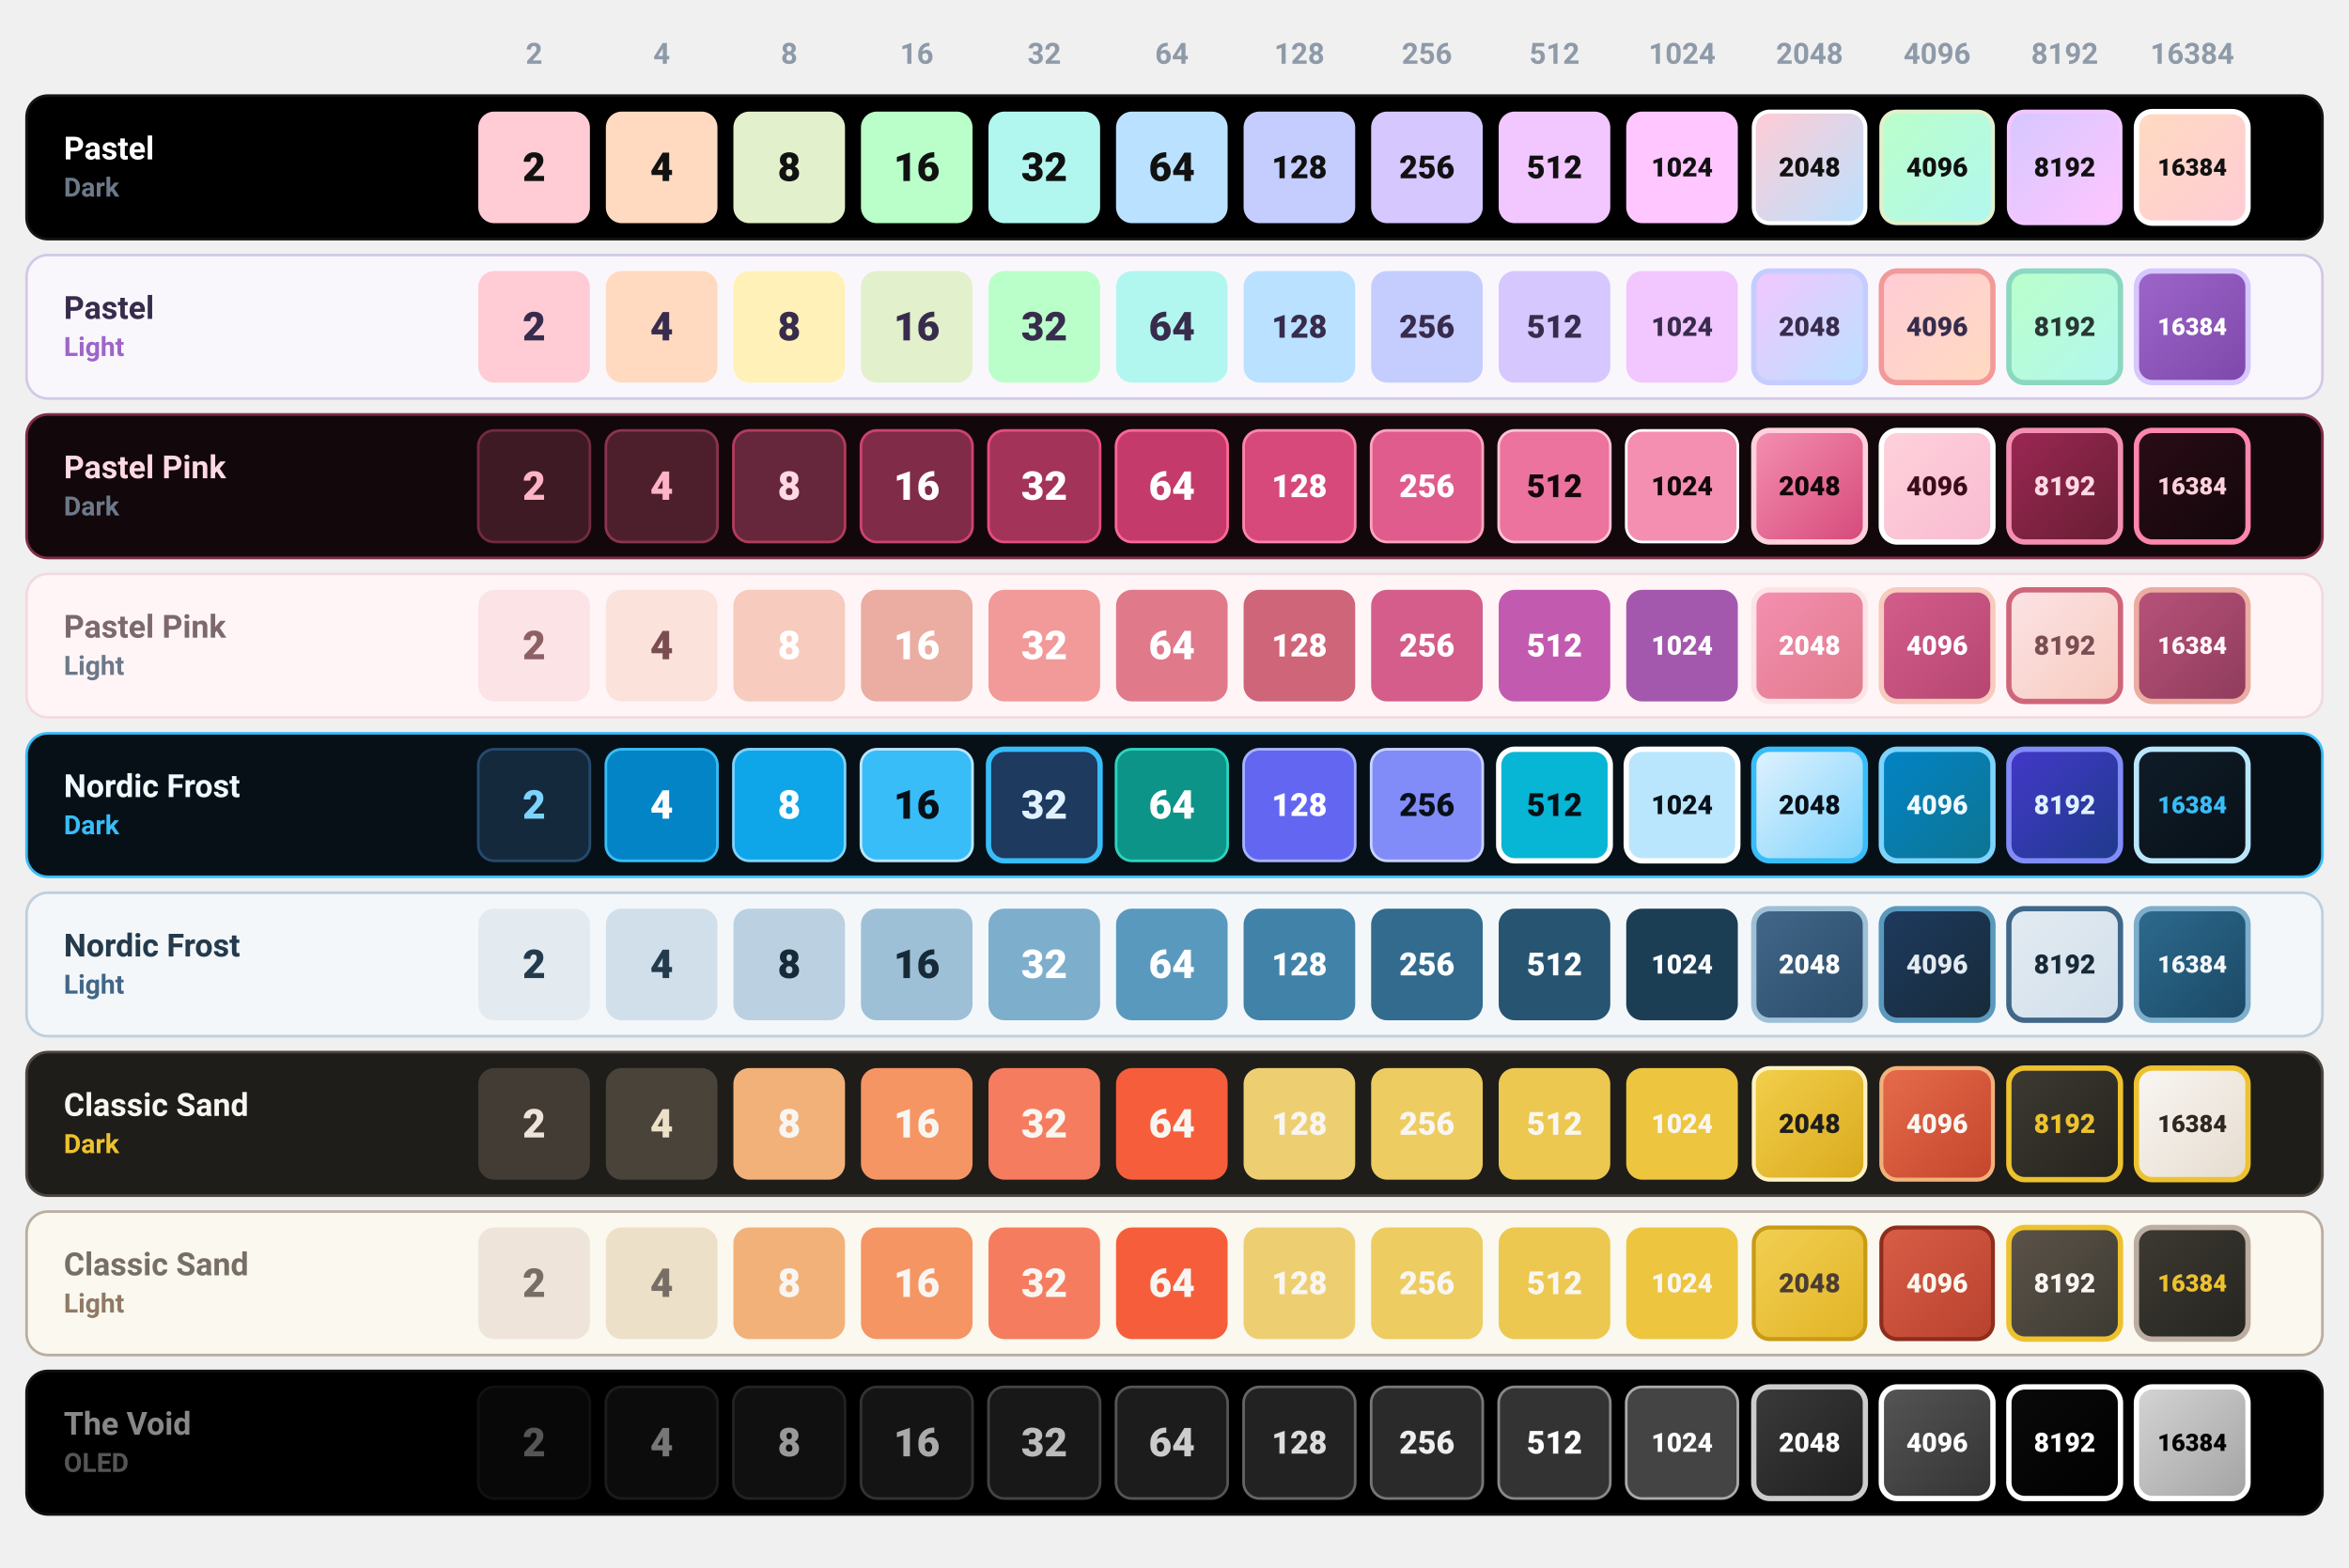
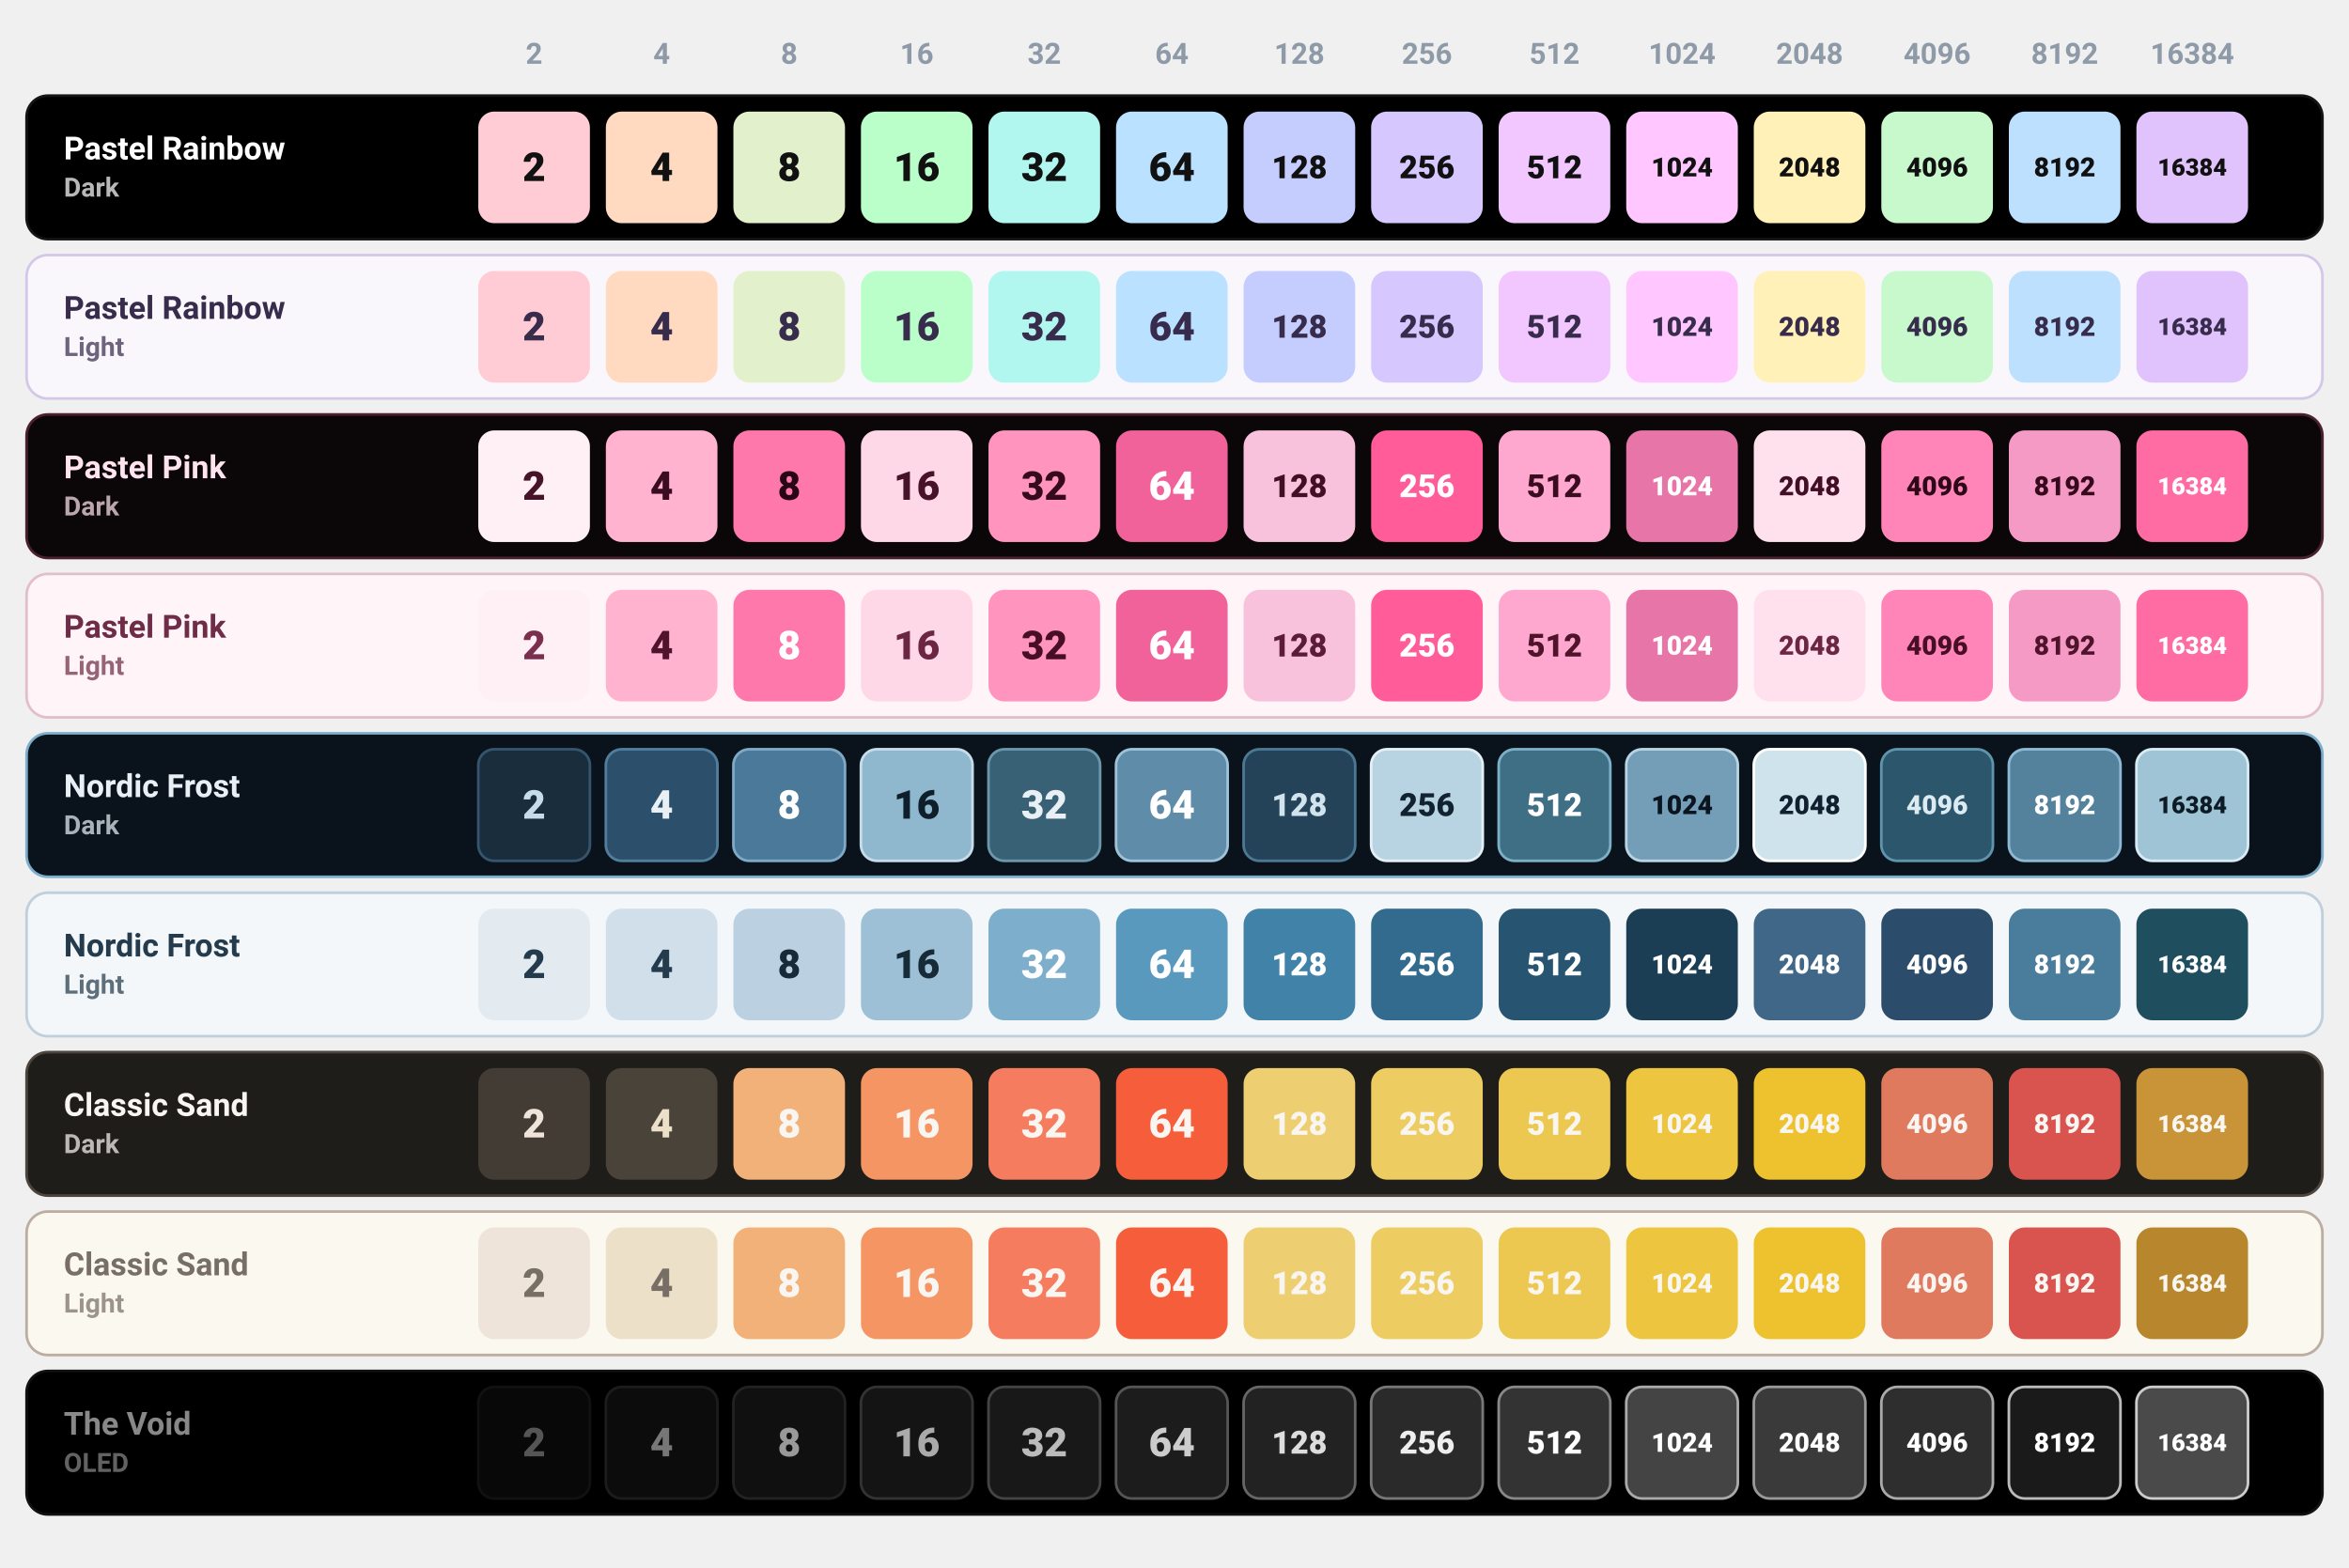
<svg xmlns="http://www.w3.org/2000/svg" viewBox="0 0 884 590" width="100%" height="100%" style="background:#0a0c0e; font-family:-apple-system, BlinkMacSystemFont, 'Segoe UI', Roboto, sans-serif;">
  <style>
    .hdr { fill:#8e9aa8; font-size:11px; font-weight:700; text-anchor:middle; }
    .lbl { font-size:12px; font-weight:700; }
    .sub { font-size:10px; font-weight:600; fill:#6c7989; }
    .val { font-weight:800; text-anchor:middle; dominant-baseline:central; }
    .v2 { font-size:15px; } .v3 { font-size:12px; } .v4 { font-size:10px; } .v5 { font-size:9px; }
  </style>
-   <defs>
-     <linearGradient id="pd-2048" x1="0%" y1="0%" x2="100%" y2="100%">
-       <stop offset="0%" stop-color="#ffccd5" />
-       <stop offset="100%" stop-color="#bae1ff" />
-     </linearGradient>
-     <linearGradient id="pd-4096" x1="0%" y1="0%" x2="100%" y2="100%">
-       <stop offset="0%" stop-color="#baffc9" />
-       <stop offset="100%" stop-color="#b2f7ef" />
-     </linearGradient>
-     <linearGradient id="pd-8192" x1="0%" y1="0%" x2="100%" y2="100%">
-       <stop offset="0%" stop-color="#d6c7ff" />
-       <stop offset="100%" stop-color="#ffc6ff" />
-     </linearGradient>
-     <linearGradient id="pd-16384" x1="0%" y1="0%" x2="100%" y2="100%">
-       <stop offset="0%" stop-color="#ffdac1" />
-       <stop offset="100%" stop-color="#ffccd5" />
-     </linearGradient>
-     <linearGradient id="pl-2048" x1="0%" y1="0%" x2="100%" y2="100%">
-       <stop offset="0%" stop-color="#f2c6ff" />
-       <stop offset="100%" stop-color="#bae1ff" />
-     </linearGradient>
-     <linearGradient id="pl-4096" x1="0%" y1="0%" x2="100%" y2="100%">
-       <stop offset="0%" stop-color="#ffccd5" />
-       <stop offset="100%" stop-color="#ffdac1" />
-     </linearGradient>
-     <linearGradient id="pl-8192" x1="0%" y1="0%" x2="100%" y2="100%">
-       <stop offset="0%" stop-color="#baffc9" />
-       <stop offset="100%" stop-color="#b2f7ef" />
-     </linearGradient>
-     <linearGradient id="pl-16384" x1="0%" y1="0%" x2="100%" y2="100%">
-       <stop offset="0%" stop-color="#9d65c9" />
-       <stop offset="100%" stop-color="#7e48ab" />
-     </linearGradient>
-     <linearGradient id="ppd-2048" x1="0%" y1="0%" x2="100%" y2="100%">
-       <stop offset="0%" stop-color="#f48fb1" />
-       <stop offset="100%" stop-color="#d6497a" />
-     </linearGradient>
-     <linearGradient id="ppd-4096" x1="0%" y1="0%" x2="100%" y2="100%">
-       <stop offset="0%" stop-color="#ffd1dc" />
-       <stop offset="100%" stop-color="#f8bbd0" />
-     </linearGradient>
-     <linearGradient id="ppd-8192" x1="0%" y1="0%" x2="100%" y2="100%">
-       <stop offset="0%" stop-color="#9c2754" />
-       <stop offset="100%" stop-color="#661e32" />
-     </linearGradient>
-     <linearGradient id="ppd-16384" x1="0%" y1="0%" x2="100%" y2="100%">
-       <stop offset="0%" stop-color="#2b0c16" />
-       <stop offset="100%" stop-color="#12070a" />
-     </linearGradient>
-     <linearGradient id="ppl-2048" x1="0%" y1="0%" x2="100%" y2="100%">
-       <stop offset="0%" stop-color="#f48fb1" />
-       <stop offset="100%" stop-color="#e07a8b" />
-     </linearGradient>
-     <linearGradient id="ppl-4096" x1="0%" y1="0%" x2="100%" y2="100%">
-       <stop offset="0%" stop-color="#d45d8b" />
-       <stop offset="100%" stop-color="#b54572" />
-     </linearGradient>
-     <linearGradient id="ppl-8192" x1="0%" y1="0%" x2="100%" y2="100%">
-       <stop offset="0%" stop-color="#fce3e6" />
-       <stop offset="100%" stop-color="#f7cbbe" />
-     </linearGradient>
-     <linearGradient id="ppl-16384" x1="0%" y1="0%" x2="100%" y2="100%">
-       <stop offset="0%" stop-color="#b8527a" />
-       <stop offset="100%" stop-color="#8f3c5c" />
-     </linearGradient>
-     <linearGradient id="nfd-2048" x1="0%" y1="0%" x2="100%" y2="100%">
-       <stop offset="0%" stop-color="#e0f2fe" />
-       <stop offset="100%" stop-color="#7dd3fc" />
-     </linearGradient>
-     <linearGradient id="nfd-4096" x1="0%" y1="0%" x2="100%" y2="100%">
-       <stop offset="0%" stop-color="#0284c7" />
-       <stop offset="100%" stop-color="#0e7490" />
-     </linearGradient>
-     <linearGradient id="nfd-8192" x1="0%" y1="0%" x2="100%" y2="100%">
-       <stop offset="0%" stop-color="#4338ca" />
-       <stop offset="100%" stop-color="#1e3a8a" />
-     </linearGradient>
-     <linearGradient id="nfd-16384" x1="0%" y1="0%" x2="100%" y2="100%">
-       <stop offset="0%" stop-color="#0f1d29" />
-       <stop offset="100%" stop-color="#081017" />
-     </linearGradient>
-     <linearGradient id="nfl-2048" x1="0%" y1="0%" x2="100%" y2="100%">
-       <stop offset="0%" stop-color="#416788" />
-       <stop offset="100%" stop-color="#2b4c6b" />
-     </linearGradient>
-     <linearGradient id="nfl-4096" x1="0%" y1="0%" x2="100%" y2="100%">
-       <stop offset="0%" stop-color="#1e3a5f" />
-       <stop offset="100%" stop-color="#172a38" />
-     </linearGradient>
-     <linearGradient id="nfl-8192" x1="0%" y1="0%" x2="100%" y2="100%">
-       <stop offset="0%" stop-color="#e3ebf1" />
-       <stop offset="100%" stop-color="#d1dfeb" />
-     </linearGradient>
-     <linearGradient id="nfl-16384" x1="0%" y1="0%" x2="100%" y2="100%">
-       <stop offset="0%" stop-color="#2d6a8e" />
-       <stop offset="100%" stop-color="#1b4965" />
-     </linearGradient>
-     <linearGradient id="csd-2048" x1="0%" y1="0%" x2="100%" y2="100%">
-       <stop offset="0%" stop-color="#f3cf4a" />
-       <stop offset="100%" stop-color="#d9a91e" />
-     </linearGradient>
-     <linearGradient id="csd-4096" x1="0%" y1="0%" x2="100%" y2="100%">
-       <stop offset="0%" stop-color="#e66b4c" />
-       <stop offset="100%" stop-color="#c4452b" />
-     </linearGradient>
-     <linearGradient id="csd-8192" x1="0%" y1="0%" x2="100%" y2="100%">
-       <stop offset="0%" stop-color="#3c3a32" />
-       <stop offset="100%" stop-color="#26231e" />
-     </linearGradient>
-     <linearGradient id="csd-16384" x1="0%" y1="0%" x2="100%" y2="100%">
-       <stop offset="0%" stop-color="#f9f6f2" />
-       <stop offset="100%" stop-color="#e6dccf" />
-     </linearGradient>
-     <linearGradient id="csl-2048" x1="0%" y1="0%" x2="100%" y2="100%">
-       <stop offset="0%" stop-color="#f2cf52" />
-       <stop offset="100%" stop-color="#e2b426" />
-     </linearGradient>
-     <linearGradient id="csl-4096" x1="0%" y1="0%" x2="100%" y2="100%">
-       <stop offset="0%" stop-color="#d95d47" />
-       <stop offset="100%" stop-color="#b8422e" />
-     </linearGradient>
-     <linearGradient id="csl-8192" x1="0%" y1="0%" x2="100%" y2="100%">
-       <stop offset="0%" stop-color="#5c5349" />
-       <stop offset="100%" stop-color="#3c3a32" />
-     </linearGradient>
-     <linearGradient id="csl-16384" x1="0%" y1="0%" x2="100%" y2="100%">
-       <stop offset="0%" stop-color="#3c3a32" />
-       <stop offset="100%" stop-color="#26241f" />
-     </linearGradient>
-     <linearGradient id="void-2048" x1="0%" y1="0%" x2="100%" y2="100%">
-       <stop offset="0%" stop-color="#3a3a3a" />
-       <stop offset="100%" stop-color="#1f1f1f" />
-     </linearGradient>
-     <linearGradient id="void-4096" x1="0%" y1="0%" x2="100%" y2="100%">
-       <stop offset="0%" stop-color="#555555" />
-       <stop offset="100%" stop-color="#333333" />
-     </linearGradient>
-     <linearGradient id="void-8192" x1="0%" y1="0%" x2="100%" y2="100%">
-       <stop offset="0%" stop-color="#0a0a0a" />
-       <stop offset="100%" stop-color="#000000" />
-     </linearGradient>
-     <linearGradient id="void-16384" x1="0%" y1="0%" x2="100%" y2="100%">
-       <stop offset="0%" stop-color="#d4d4d4" />
-       <stop offset="100%" stop-color="#a3a3a3" />
-     </linearGradient>
-   </defs>
  <g transform="translate(180, 24)">
    <text x="21" class="hdr">2</text>
    <text x="69" class="hdr">4</text>
    <text x="117" class="hdr">8</text>
    <text x="165" class="hdr">16</text>
    <text x="213" class="hdr">32</text>
    <text x="261" class="hdr">64</text>
    <text x="309" class="hdr">128</text>
    <text x="357" class="hdr">256</text>
    <text x="405" class="hdr">512</text>
    <text x="453" class="hdr">1024</text>
    <text x="501" class="hdr">2048</text>
    <text x="549" class="hdr">4096</text>
    <text x="597" class="hdr">8192</text>
    <text x="645" class="hdr">16384</text>
  </g>
  <g transform="translate(10, 36)">
    <rect width="864" height="54" rx="8" fill="#000000" stroke="#141414" stroke-width="1" />
-     <text x="14" y="24" fill="#ffffff" class="lbl">Pastel</text>
-     <text x="14" y="38" class="sub">Dark</text>
+     <text x="14" y="24" fill="#ffffff" class="lbl">Pastel Rainbow</text>
+     <text x="14" y="38" class="sub" style="fill:#ffffff;" fill-opacity="0.72">Dark</text>
    <g transform="translate(170, 6)">
      <rect x="0" width="42" height="42" rx="6" fill="#ffccd5" />
      <text x="21" y="21" fill="#111111" class="val v2">2</text>
      <rect x="48" width="42" height="42" rx="6" fill="#ffdac1" />
      <text x="69" y="21" fill="#111111" class="val v2">4</text>
      <rect x="96" width="42" height="42" rx="6" fill="#e2f0cb" />
      <text x="117" y="21" fill="#111111" class="val v2">8</text>
      <rect x="144" width="42" height="42" rx="6" fill="#baffc9" />
      <text x="165" y="21" fill="#111111" class="val v2">16</text>
      <rect x="192" width="42" height="42" rx="6" fill="#b2f7ef" />
      <text x="213" y="21" fill="#111111" class="val v2">32</text>
      <rect x="240" width="42" height="42" rx="6" fill="#bae1ff" />
      <text x="261" y="21" fill="#111111" class="val v2">64</text>
      <rect x="288" width="42" height="42" rx="6" fill="#c5cdff" />
      <text x="309" y="21" fill="#111111" class="val v3">128</text>
      <rect x="336" width="42" height="42" rx="6" fill="#d6c7ff" />
      <text x="357" y="21" fill="#111111" class="val v3">256</text>
      <rect x="384" width="42" height="42" rx="6" fill="#f2c6ff" />
      <text x="405" y="21" fill="#111111" class="val v3">512</text>
      <rect x="432" width="42" height="42" rx="6" fill="#ffc6ff" />
      <text x="453" y="21" fill="#111111" class="val v4">1024</text>
-       <rect x="480" width="42" height="42" rx="6" fill="url(#pd-2048)" stroke="#ffffff" stroke-width="1.5" />
+       <rect x="480" width="42" height="42" rx="6" fill="#fff1b8" />
      <text x="501" y="21" fill="#111111" class="val v4">2048</text>
-       <rect x="528" width="42" height="42" rx="6" fill="url(#pd-4096)" stroke="#e2f0cb" stroke-width="1.5" />
+       <rect x="528" width="42" height="42" rx="6" fill="#c7f9cc" />
      <text x="549" y="21" fill="#111111" class="val v4">4096</text>
-       <rect x="576" width="42" height="42" rx="6" fill="url(#pd-8192)" stroke="#f2c6ff" stroke-width="1.5" />
+       <rect x="576" width="42" height="42" rx="6" fill="#bde0fe" />
      <text x="597" y="21" fill="#111111" class="val v4">8192</text>
-       <rect x="624" width="42" height="42" rx="6" fill="url(#pd-16384)" stroke="#ffffff" stroke-width="2" />
+       <rect x="624" width="42" height="42" rx="6" fill="#e0c3fc" />
      <text x="645" y="21" fill="#111111" class="val v5">16384</text>
    </g>
  </g>
  <g transform="translate(10, 96)">
    <rect width="864" height="54" rx="8" fill="#faf7fc" stroke="#d4c8e8" stroke-width="1" />
-     <text x="14" y="24" fill="#382c4d" class="lbl">Pastel</text>
-     <text x="14" y="38" class="sub" style="fill:#9d65c9;">Light</text>
+     <text x="14" y="24" fill="#382c4d" class="lbl">Pastel Rainbow</text>
+     <text x="14" y="38" class="sub" style="fill:#382c4d;" fill-opacity="0.72">Light</text>
    <g transform="translate(170, 6)">
      <rect x="0" width="42" height="42" rx="6" fill="#ffccd5" />
      <text x="21" y="21" fill="#382c4d" class="val v2">2</text>
      <rect x="48" width="42" height="42" rx="6" fill="#ffdac1" />
      <text x="69" y="21" fill="#382c4d" class="val v2">4</text>
-       <rect x="96" width="42" height="42" rx="6" fill="#fff1b8" />
+       <rect x="96" width="42" height="42" rx="6" fill="#e2f0cb" />
      <text x="117" y="21" fill="#382c4d" class="val v2">8</text>
-       <rect x="144" width="42" height="42" rx="6" fill="#e2f0cb" />
+       <rect x="144" width="42" height="42" rx="6" fill="#baffc9" />
      <text x="165" y="21" fill="#382c4d" class="val v2">16</text>
-       <rect x="192" width="42" height="42" rx="6" fill="#baffc9" />
+       <rect x="192" width="42" height="42" rx="6" fill="#b2f7ef" />
      <text x="213" y="21" fill="#382c4d" class="val v2">32</text>
-       <rect x="240" width="42" height="42" rx="6" fill="#b2f7ef" />
+       <rect x="240" width="42" height="42" rx="6" fill="#bae1ff" />
      <text x="261" y="21" fill="#382c4d" class="val v2">64</text>
-       <rect x="288" width="42" height="42" rx="6" fill="#bae1ff" />
+       <rect x="288" width="42" height="42" rx="6" fill="#c5cdff" />
      <text x="309" y="21" fill="#382c4d" class="val v3">128</text>
-       <rect x="336" width="42" height="42" rx="6" fill="#c5cdff" />
+       <rect x="336" width="42" height="42" rx="6" fill="#d6c7ff" />
      <text x="357" y="21" fill="#382c4d" class="val v3">256</text>
-       <rect x="384" width="42" height="42" rx="6" fill="#d6c7ff" />
+       <rect x="384" width="42" height="42" rx="6" fill="#f2c6ff" />
      <text x="405" y="21" fill="#382c4d" class="val v3">512</text>
-       <rect x="432" width="42" height="42" rx="6" fill="#f2c6ff" />
+       <rect x="432" width="42" height="42" rx="6" fill="#ffc6ff" />
      <text x="453" y="21" fill="#382c4d" class="val v4">1024</text>
-       <rect x="480" width="42" height="42" rx="6" fill="url(#pl-2048)" stroke="#c5cdff" stroke-width="2" />
+       <rect x="480" width="42" height="42" rx="6" fill="#fff1b8" />
      <text x="501" y="21" fill="#382c4d" class="val v4">2048</text>
-       <rect x="528" width="42" height="42" rx="6" fill="url(#pl-4096)" stroke="#f29999" stroke-width="2" />
+       <rect x="528" width="42" height="42" rx="6" fill="#c7f9cc" />
      <text x="549" y="21" fill="#382c4d" class="val v4">4096</text>
-       <rect x="576" width="42" height="42" rx="6" fill="url(#pl-8192)" stroke="#8ad8c0" stroke-width="2" />
-       <text x="597" y="21" fill="#283834" class="val v4">8192</text>
-       <rect x="624" width="42" height="42" rx="6" fill="url(#pl-16384)" stroke="#d6c7ff" stroke-width="2" />
+       <rect x="576" width="42" height="42" rx="6" fill="#bde0fe" />
+       <text x="597" y="21" fill="#382c4d" class="val v4">8192</text>
+       <rect x="624" width="42" height="42" rx="6" fill="#e0c3fc" />
+       <text x="645" y="21" fill="#382c4d" class="val v5">16384</text>
+     </g>
+   </g>
+   <g transform="translate(10, 156)">
+     <rect width="864" height="54" rx="8" fill="#0b0608" stroke="#4a2031" stroke-width="1" />
+     <text x="14" y="24" fill="#ffe4ef" class="lbl">Pastel Pink</text>
+     <text x="14" y="38" class="sub" style="fill:#ffe4ef;" fill-opacity="0.72">Dark</text>
+     <g transform="translate(170, 6)">
+       <rect x="0" width="42" height="42" rx="6" fill="#fff0f6" />
+       <text x="21" y="21" fill="#471329" class="val v2">2</text>
+       <rect x="48" width="42" height="42" rx="6" fill="#ffb3cf" />
+       <text x="69" y="21" fill="#3b0c1f" class="val v2">4</text>
+       <rect x="96" width="42" height="42" rx="6" fill="#ff78ab" />
+       <text x="117" y="21" fill="#290615" class="val v2">8</text>
+       <rect x="144" width="42" height="42" rx="6" fill="#ffd8e7" />
+       <text x="165" y="21" fill="#471329" class="val v2">16</text>
+       <rect x="192" width="42" height="42" rx="6" fill="#ff94be" />
+       <text x="213" y="21" fill="#360a1c" class="val v2">32</text>
+       <rect x="240" width="42" height="42" rx="6" fill="#f06299" />
+       <text x="261" y="21" fill="#ffffff" class="val v2">64</text>
+       <rect x="288" width="42" height="42" rx="6" fill="#f8c2dc" />
+       <text x="309" y="21" fill="#421024" class="val v3">128</text>
+       <rect x="336" width="42" height="42" rx="6" fill="#ff5c99" />
+       <text x="357" y="21" fill="#ffffff" class="val v3">256</text>
+       <rect x="384" width="42" height="42" rx="6" fill="#ffa8cf" />
+       <text x="405" y="21" fill="#3b0c1f" class="val v3">512</text>
+       <rect x="432" width="42" height="42" rx="6" fill="#e875a7" />
+       <text x="453" y="21" fill="#ffffff" class="val v4">1024</text>
+       <rect x="480" width="42" height="42" rx="6" fill="#ffe0ed" />
+       <text x="501" y="21" fill="#421024" class="val v4">2048</text>
+       <rect x="528" width="42" height="42" rx="6" fill="#ff85b8" />
+       <text x="549" y="21" fill="#2e0818" class="val v4">4096</text>
+       <rect x="576" width="42" height="42" rx="6" fill="#f49ac5" />
+       <text x="597" y="21" fill="#360a1c" class="val v4">8192</text>
+       <rect x="624" width="42" height="42" rx="6" fill="#ff6ba3" />
      <text x="645" y="21" fill="#ffffff" class="val v5">16384</text>
    </g>
  </g>
-   <g transform="translate(10, 156)">
-     <rect width="864" height="54" rx="8" fill="#12070a" stroke="#802b43" stroke-width="1" />
-     <text x="14" y="24" fill="#ffd9e4" class="lbl">Pastel Pink</text>
-     <text x="14" y="38" class="sub">Dark</text>
-     <g transform="translate(170, 6)">
-       <rect x="0" width="42" height="42" rx="6" fill="#3d1a24" stroke="#732a3f" />
-       <text x="21" y="21" fill="#ffb3c6" class="val v2">2</text>
-       <rect x="48" width="42" height="42" rx="6" fill="#4d1f2d" stroke="#8c334d" />
-       <text x="69" y="21" fill="#ffb3c6" class="val v2">4</text>
-       <rect x="96" width="42" height="42" rx="6" fill="#66263b" stroke="#b33b5e" />
-       <text x="117" y="21" fill="#ffd9e4" class="val v2">8</text>
-       <rect x="144" width="42" height="42" rx="6" fill="#802b47" stroke="#cc436e" />
-       <text x="165" y="21" fill="#ffffff" class="val v2">16</text>
-       <rect x="192" width="42" height="42" rx="6" fill="#a33358" stroke="#e64c7d" />
-       <text x="213" y="21" fill="#ffffff" class="val v2">32</text>
-       <rect x="240" width="42" height="42" rx="6" fill="#c43b6b" stroke="#ff6699" />
+   <g transform="translate(10, 216)">
+     <rect width="864" height="54" rx="8" fill="#fff5f8" stroke="#e2becc" stroke-width="1" />
+     <text x="14" y="24" fill="#6e2c46" class="lbl">Pastel Pink</text>
+     <text x="14" y="38" class="sub" style="fill:#6e2c46;" fill-opacity="0.72">Light</text>
+     <g transform="translate(170, 6)">
+       <rect x="0" width="42" height="42" rx="6" fill="#fff0f6" />
+       <text x="21" y="21" fill="#7a304d" class="val v2">2</text>
+       <rect x="48" width="42" height="42" rx="6" fill="#ffb3cf" />
+       <text x="69" y="21" fill="#4f132c" class="val v2">4</text>
+       <rect x="96" width="42" height="42" rx="6" fill="#ff78ab" />
+       <text x="117" y="21" fill="#ffffff" class="val v2">8</text>
+       <rect x="144" width="42" height="42" rx="6" fill="#ffd8e7" />
+       <text x="165" y="21" fill="#6b2641" class="val v2">16</text>
+       <rect x="192" width="42" height="42" rx="6" fill="#ff94be" />
+       <text x="213" y="21" fill="#470e26" class="val v2">32</text>
+       <rect x="240" width="42" height="42" rx="6" fill="#f06299" />
      <text x="261" y="21" fill="#ffffff" class="val v2">64</text>
-       <rect x="288" width="42" height="42" rx="6" fill="#d6497a" stroke="#ff85ad" />
-       <text x="309" y="21" fill="#ffffff" class="val v3">128</text>
-       <rect x="336" width="42" height="42" rx="6" fill="#e05c8c" stroke="#ffa3c0" />
+       <rect x="288" width="42" height="42" rx="6" fill="#f8c2dc" />
+       <text x="309" y="21" fill="#5c1b36" class="val v3">128</text>
+       <rect x="336" width="42" height="42" rx="6" fill="#ff5c99" />
      <text x="357" y="21" fill="#ffffff" class="val v3">256</text>
-       <rect x="384" width="42" height="42" rx="6" fill="#eb739e" stroke="#ffc2d4" />
-       <text x="405" y="21" fill="#12070a" class="val v3">512</text>
-       <rect x="432" width="42" height="42" rx="6" fill="#f48fb1" stroke="#ffffff" />
-       <text x="453" y="21" fill="#12070a" class="val v4">1024</text>
-       <rect x="480" width="42" height="42" rx="6" fill="url(#ppd-2048)" stroke="#ffd1dc" stroke-width="2" />
-       <text x="501" y="21" fill="#12070a" class="val v4">2048</text>
-       <rect x="528" width="42" height="42" rx="6" fill="url(#ppd-4096)" stroke="#ffffff" stroke-width="2" />
-       <text x="549" y="21" fill="#3b0d1b" class="val v4">4096</text>
-       <rect x="576" width="42" height="42" rx="6" fill="url(#ppd-8192)" stroke="#f48fb1" stroke-width="2" />
-       <text x="597" y="21" fill="#ffd9e4" class="val v4">8192</text>
-       <rect x="624" width="42" height="42" rx="6" fill="url(#ppd-16384)" stroke="#ff85ad" stroke-width="2" />
-       <text x="645" y="21" fill="#ffd1dc" class="val v5">16384</text>
-     </g>
-   </g>
-   <g transform="translate(10, 216)">
-     <rect width="864" height="54" rx="8" fill="#fff5f7" stroke="#f2dbdf" stroke-width="1" />
-     <text x="14" y="24" fill="#7d686b" class="lbl">Pastel Pink</text>
-     <text x="14" y="38" class="sub">Light</text>
-     <g transform="translate(170, 6)">
-       <rect x="0" width="42" height="42" rx="6" fill="#fce3e6" />
-       <text x="21" y="21" fill="#8c6064" class="val v2">2</text>
-       <rect x="48" width="42" height="42" rx="6" fill="#fbe3db" />
-       <text x="69" y="21" fill="#7a4d53" class="val v2">4</text>
-       <rect x="96" width="42" height="42" rx="6" fill="#f7cbbe" />
+       <rect x="384" width="42" height="42" rx="6" fill="#ffa8cf" />
+       <text x="405" y="21" fill="#4f132c" class="val v3">512</text>
+       <rect x="432" width="42" height="42" rx="6" fill="#e875a7" />
+       <text x="453" y="21" fill="#ffffff" class="val v4">1024</text>
+       <rect x="480" width="42" height="42" rx="6" fill="#ffe0ed" />
+       <text x="501" y="21" fill="#6b2641" class="val v4">2048</text>
+       <rect x="528" width="42" height="42" rx="6" fill="#ff85b8" />
+       <text x="549" y="21" fill="#470e26" class="val v4">4096</text>
+       <rect x="576" width="42" height="42" rx="6" fill="#f49ac5" />
+       <text x="597" y="21" fill="#4f132c" class="val v4">8192</text>
+       <rect x="624" width="42" height="42" rx="6" fill="#ff6ba3" />
+       <text x="645" y="21" fill="#ffffff" class="val v5">16384</text>
+     </g>
+   </g>
+   <g transform="translate(10, 276)">
+     <rect width="864" height="54" rx="8" fill="#0a131c" stroke="#7daecc" stroke-width="1" />
+     <text x="14" y="24" fill="#e8f0f5" class="lbl">Nordic Frost</text>
+     <text x="14" y="38" class="sub" style="fill:#e8f0f5;" fill-opacity="0.72">Dark</text>
+     <g transform="translate(170, 6)">
+       <rect x="0" width="42" height="42" rx="6" fill="#1a2d3d" stroke="#35546e" />
+       <text x="21" y="21" fill="#c6dce8" class="val v2">2</text>
+       <rect x="48" width="42" height="42" rx="6" fill="#2c4f6b" stroke="#527e9e" />
+       <text x="69" y="21" fill="#e8f0f5" class="val v2">4</text>
+       <rect x="96" width="42" height="42" rx="6" fill="#4a7999" stroke="#7faac7" />
      <text x="117" y="21" fill="#ffffff" class="val v2">8</text>
-       <rect x="144" width="42" height="42" rx="6" fill="#ebaca2" />
-       <text x="165" y="21" fill="#ffffff" class="val v2">16</text>
-       <rect x="192" width="42" height="42" rx="6" fill="#f29999" />
-       <text x="213" y="21" fill="#ffffff" class="val v2">32</text>
-       <rect x="240" width="42" height="42" rx="6" fill="#e07a8b" />
+       <rect x="144" width="42" height="42" rx="6" fill="#8fb8cf" stroke="#c6dce8" />
+       <text x="165" y="21" fill="#0f1e2b" class="val v2">16</text>
+       <rect x="192" width="42" height="42" rx="6" fill="#386175" stroke="#6b96ab" />
+       <text x="213" y="21" fill="#e8f0f5" class="val v2">32</text>
+       <rect x="240" width="42" height="42" rx="6" fill="#5f8ca8" stroke="#9ec2d9" />
      <text x="261" y="21" fill="#ffffff" class="val v2">64</text>
-       <rect x="288" width="42" height="42" rx="6" fill="#cf6579" />
-       <text x="309" y="21" fill="#ffffff" class="val v3">128</text>
-       <rect x="336" width="42" height="42" rx="6" fill="#d45d8b" />
-       <text x="357" y="21" fill="#ffffff" class="val v3">256</text>
-       <rect x="384" width="42" height="42" rx="6" fill="#c25bb0" />
+       <rect x="288" width="42" height="42" rx="6" fill="#244359" stroke="#4d7894" />
+       <text x="309" y="21" fill="#d1e3ed" class="val v3">128</text>
+       <rect x="336" width="42" height="42" rx="6" fill="#b8d4e3" stroke="#e3eff5" />
+       <text x="357" y="21" fill="#112230" class="val v3">256</text>
+       <rect x="384" width="42" height="42" rx="6" fill="#3f6f85" stroke="#7cb0c7" />
      <text x="405" y="21" fill="#ffffff" class="val v3">512</text>
-       <rect x="432" width="42" height="42" rx="6" fill="#a358ad" />
-       <text x="453" y="21" fill="#ffffff" class="val v4">1024</text>
-       <rect x="480" width="42" height="42" rx="6" fill="url(#ppl-2048)" stroke="#fce3e6" stroke-width="2" />
-       <text x="501" y="21" fill="#ffffff" class="val v4">2048</text>
-       <rect x="528" width="42" height="42" rx="6" fill="url(#ppl-4096)" stroke="#f7cbbe" stroke-width="2" />
-       <text x="549" y="21" fill="#ffffff" class="val v4">4096</text>
-       <rect x="576" width="42" height="42" rx="6" fill="url(#ppl-8192)" stroke="#cf6579" stroke-width="2" />
-       <text x="597" y="21" fill="#7a4d53" class="val v4">8192</text>
-       <rect x="624" width="42" height="42" rx="6" fill="url(#ppl-16384)" stroke="#ebaca2" stroke-width="2" />
-       <text x="645" y="21" fill="#fff5f7" class="val v5">16384</text>
-     </g>
-   </g>
-   <g transform="translate(10, 276)">
-     <rect width="864" height="54" rx="8" fill="#081017" stroke="#38bdf8" stroke-width="1" />
-     <text x="14" y="24" fill="#f0f9ff" class="lbl">Nordic Frost</text>
-     <text x="14" y="38" class="sub" style="fill:#38bdf8;">Dark</text>
-     <g transform="translate(170, 6)">
-       <rect x="0" width="42" height="42" rx="6" fill="#15293d" stroke="#254a6e" />
-       <text x="21" y="21" fill="#7dd3fc" class="val v2">2</text>
-       <rect x="48" width="42" height="42" rx="6" fill="#0284c7" stroke="#38bdf8" />
-       <text x="69" y="21" fill="#ffffff" class="val v2">4</text>
-       <rect x="96" width="42" height="42" rx="6" fill="#0ea5e9" stroke="#7dd3fc" />
-       <text x="117" y="21" fill="#ffffff" class="val v2">8</text>
-       <rect x="144" width="42" height="42" rx="6" fill="#38bdf8" stroke="#bae6fd" />
-       <text x="165" y="21" fill="#081017" class="val v2">16</text>
-       <rect x="192" width="42" height="42" rx="6" fill="#1e3a5f" stroke="#38bdf8" stroke-width="2" />
-       <text x="213" y="21" fill="#e0f2fe" class="val v2">32</text>
-       <rect x="240" width="42" height="42" rx="6" fill="#0d9488" stroke="#2dd4bf" />
-       <text x="261" y="21" fill="#ffffff" class="val v2">64</text>
-       <rect x="288" width="42" height="42" rx="6" fill="#6366f1" stroke="#a5b4fc" />
-       <text x="309" y="21" fill="#ffffff" class="val v3">128</text>
-       <rect x="336" width="42" height="42" rx="6" fill="#818cf8" stroke="#c7d2fe" />
-       <text x="357" y="21" fill="#081017" class="val v3">256</text>
-       <rect x="384" width="42" height="42" rx="6" fill="#06b6d4" stroke="#ffffff" stroke-width="2" />
-       <text x="405" y="21" fill="#081017" class="val v3">512</text>
-       <rect x="432" width="42" height="42" rx="6" fill="#bae6fd" stroke="#ffffff" stroke-width="2" />
-       <text x="453" y="21" fill="#081017" class="val v4">1024</text>
-       <rect x="480" width="42" height="42" rx="6" fill="url(#nfd-2048)" stroke="#38bdf8" stroke-width="2" />
-       <text x="501" y="21" fill="#081017" class="val v4">2048</text>
-       <rect x="528" width="42" height="42" rx="6" fill="url(#nfd-4096)" stroke="#7dd3fc" stroke-width="2" />
-       <text x="549" y="21" fill="#f0f9ff" class="val v4">4096</text>
-       <rect x="576" width="42" height="42" rx="6" fill="url(#nfd-8192)" stroke="#818cf8" stroke-width="2" />
-       <text x="597" y="21" fill="#e0f2fe" class="val v4">8192</text>
-       <rect x="624" width="42" height="42" rx="6" fill="url(#nfd-16384)" stroke="#bae6fd" stroke-width="2" />
-       <text x="645" y="21" fill="#38bdf8" class="val v5">16384</text>
+       <rect x="432" width="42" height="42" rx="6" fill="#749eb8" stroke="#b8d4e3" />
+       <text x="453" y="21" fill="#0a151f" class="val v4">1024</text>
+       <rect x="480" width="42" height="42" rx="6" fill="#cfe3ed" stroke="#ffffff" />
+       <text x="501" y="21" fill="#10202e" class="val v4">2048</text>
+       <rect x="528" width="42" height="42" rx="6" fill="#2b566b" stroke="#5f94ad" />
+       <text x="549" y="21" fill="#dceaf2" class="val v4">4096</text>
+       <rect x="576" width="42" height="42" rx="6" fill="#54819c" stroke="#8eb9d4" />
+       <text x="597" y="21" fill="#ffffff" class="val v4">8192</text>
+       <rect x="624" width="42" height="42" rx="6" fill="#9fc4d6" stroke="#d7ebf5" />
+       <text x="645" y="21" fill="#0d1b26" class="val v5">16384</text>
    </g>
  </g>
  <g transform="translate(10, 336)">
    <rect width="864" height="54" rx="8" fill="#f4f7f9" stroke="#bfcfdc" stroke-width="1" />
    <text x="14" y="24" fill="#243b4d" class="lbl">Nordic Frost</text>
-     <text x="14" y="38" class="sub" style="fill:#416788;">Light</text>
+     <text x="14" y="38" class="sub" style="fill:#243b4d;" fill-opacity="0.72">Light</text>
    <g transform="translate(170, 6)">
      <rect x="0" width="42" height="42" rx="6" fill="#e3ebf1" />
      <text x="21" y="21" fill="#243b4d" class="val v2">2</text>
      <rect x="48" width="42" height="42" rx="6" fill="#d1dfeb" />
      <text x="69" y="21" fill="#243b4d" class="val v2">4</text>
      <rect x="96" width="42" height="42" rx="6" fill="#bbd1e2" />
      <text x="117" y="21" fill="#172a38" class="val v2">8</text>
      <rect x="144" width="42" height="42" rx="6" fill="#9ec0d7" />
      <text x="165" y="21" fill="#172a38" class="val v2">16</text>
      <rect x="192" width="42" height="42" rx="6" fill="#7daecc" />
      <text x="213" y="21" fill="#ffffff" class="val v2">32</text>
      <rect x="240" width="42" height="42" rx="6" fill="#5a99be" />
      <text x="261" y="21" fill="#ffffff" class="val v2">64</text>
      <rect x="288" width="42" height="42" rx="6" fill="#4182a9" />
      <text x="309" y="21" fill="#ffffff" class="val v3">128</text>
      <rect x="336" width="42" height="42" rx="6" fill="#326b8e" />
      <text x="357" y="21" fill="#ffffff" class="val v3">256</text>
      <rect x="384" width="42" height="42" rx="6" fill="#275471" />
      <text x="405" y="21" fill="#ffffff" class="val v3">512</text>
      <rect x="432" width="42" height="42" rx="6" fill="#1c3e55" />
      <text x="453" y="21" fill="#ffffff" class="val v4">1024</text>
-       <rect x="480" width="42" height="42" rx="6" fill="url(#nfl-2048)" stroke="#9ec0d7" stroke-width="2" />
+       <rect x="480" width="42" height="42" rx="6" fill="#416788" />
      <text x="501" y="21" fill="#ffffff" class="val v4">2048</text>
-       <rect x="528" width="42" height="42" rx="6" fill="url(#nfl-4096)" stroke="#5a99be" stroke-width="2" />
-       <text x="549" y="21" fill="#e3ebf1" class="val v4">4096</text>
-       <rect x="576" width="42" height="42" rx="6" fill="url(#nfl-8192)" stroke="#416788" stroke-width="2" />
-       <text x="597" y="21" fill="#172a38" class="val v4">8192</text>
-       <rect x="624" width="42" height="42" rx="6" fill="url(#nfl-16384)" stroke="#7daecc" stroke-width="2" />
-       <text x="645" y="21" fill="#f4f7f9" class="val v5">16384</text>
+       <rect x="528" width="42" height="42" rx="6" fill="#2b4c6b" />
+       <text x="549" y="21" fill="#ffffff" class="val v4">4096</text>
+       <rect x="576" width="42" height="42" rx="6" fill="#4a7c9b" />
+       <text x="597" y="21" fill="#ffffff" class="val v4">8192</text>
+       <rect x="624" width="42" height="42" rx="6" fill="#1f4e5f" />
+       <text x="645" y="21" fill="#ffffff" class="val v5">16384</text>
    </g>
  </g>
  <g transform="translate(10, 396)">
    <rect width="864" height="54" rx="8" fill="#1f1d1a" stroke="#4d453d" stroke-width="1" />
    <text x="14" y="24" fill="#f9f6f2" class="lbl">Classic Sand</text>
-     <text x="14" y="38" class="sub" style="fill:#edc22e;">Dark</text>
+     <text x="14" y="38" class="sub" style="fill:#f9f6f2;" fill-opacity="0.72">Dark</text>
    <g transform="translate(170, 6)">
      <rect x="0" width="42" height="42" rx="6" fill="#423c35" />
      <text x="21" y="21" fill="#eee4da" class="val v2">2</text>
      <rect x="48" width="42" height="42" rx="6" fill="#4a433a" />
      <text x="69" y="21" fill="#ede0c8" class="val v2">4</text>
      <rect x="96" width="42" height="42" rx="6" fill="#f2b179" />
      <text x="117" y="21" fill="#f9f6f2" class="val v2">8</text>
      <rect x="144" width="42" height="42" rx="6" fill="#f59563" />
      <text x="165" y="21" fill="#f9f6f2" class="val v2">16</text>
      <rect x="192" width="42" height="42" rx="6" fill="#f67c5f" />
      <text x="213" y="21" fill="#f9f6f2" class="val v2">32</text>
      <rect x="240" width="42" height="42" rx="6" fill="#f65e3b" />
      <text x="261" y="21" fill="#f9f6f2" class="val v2">64</text>
      <rect x="288" width="42" height="42" rx="6" fill="#edcf72" />
      <text x="309" y="21" fill="#f9f6f2" class="val v3">128</text>
      <rect x="336" width="42" height="42" rx="6" fill="#edcc61" />
      <text x="357" y="21" fill="#f9f6f2" class="val v3">256</text>
      <rect x="384" width="42" height="42" rx="6" fill="#ecc850" />
      <text x="405" y="21" fill="#f9f6f2" class="val v3">512</text>
      <rect x="432" width="42" height="42" rx="6" fill="#edc53f" />
      <text x="453" y="21" fill="#f9f6f2" class="val v4">1024</text>
-       <rect x="480" width="42" height="42" rx="6" fill="url(#csd-2048)" stroke="#fff3c4" stroke-width="1.5" />
-       <text x="501" y="21" fill="#1f1d1a" class="val v4">2048</text>
-       <rect x="528" width="42" height="42" rx="6" fill="url(#csd-4096)" stroke="#f2b179" stroke-width="1.5" />
+       <rect x="480" width="42" height="42" rx="6" fill="#edc22e" />
+       <text x="501" y="21" fill="#f9f6f2" class="val v4">2048</text>
+       <rect x="528" width="42" height="42" rx="6" fill="#e07a5f" />
      <text x="549" y="21" fill="#f9f6f2" class="val v4">4096</text>
-       <rect x="576" width="42" height="42" rx="6" fill="url(#csd-8192)" stroke="#edc22e" stroke-width="2" />
-       <text x="597" y="21" fill="#edc22e" class="val v4">8192</text>
-       <rect x="624" width="42" height="42" rx="6" fill="url(#csd-16384)" stroke="#edc22e" stroke-width="2" />
-       <text x="645" y="21" fill="#2d2823" class="val v5">16384</text>
+       <rect x="576" width="42" height="42" rx="6" fill="#d9534f" />
+       <text x="597" y="21" fill="#f9f6f2" class="val v4">8192</text>
+       <rect x="624" width="42" height="42" rx="6" fill="#c99438" />
+       <text x="645" y="21" fill="#f9f6f2" class="val v5">16384</text>
    </g>
  </g>
  <g transform="translate(10, 456)">
    <rect width="864" height="54" rx="8" fill="#faf8ef" stroke="#bbada0" stroke-width="1" />
    <text x="14" y="24" fill="#776e65" class="lbl">Classic Sand</text>
-     <text x="14" y="38" class="sub" style="fill:#8f7a66;">Light</text>
+     <text x="14" y="38" class="sub" style="fill:#776e65;" fill-opacity="0.72">Light</text>
    <g transform="translate(170, 6)">
      <rect x="0" width="42" height="42" rx="6" fill="#eee4da" />
      <text x="21" y="21" fill="#776e65" class="val v2">2</text>
      <rect x="48" width="42" height="42" rx="6" fill="#ede0c8" />
      <text x="69" y="21" fill="#776e65" class="val v2">4</text>
      <rect x="96" width="42" height="42" rx="6" fill="#f2b179" />
      <text x="117" y="21" fill="#f9f6f2" class="val v2">8</text>
      <rect x="144" width="42" height="42" rx="6" fill="#f59563" />
      <text x="165" y="21" fill="#f9f6f2" class="val v2">16</text>
      <rect x="192" width="42" height="42" rx="6" fill="#f67c5f" />
      <text x="213" y="21" fill="#f9f6f2" class="val v2">32</text>
      <rect x="240" width="42" height="42" rx="6" fill="#f65e3b" />
      <text x="261" y="21" fill="#f9f6f2" class="val v2">64</text>
      <rect x="288" width="42" height="42" rx="6" fill="#edcf72" />
      <text x="309" y="21" fill="#f9f6f2" class="val v3">128</text>
      <rect x="336" width="42" height="42" rx="6" fill="#edcc61" />
      <text x="357" y="21" fill="#f9f6f2" class="val v3">256</text>
      <rect x="384" width="42" height="42" rx="6" fill="#ecc850" />
      <text x="405" y="21" fill="#f9f6f2" class="val v3">512</text>
      <rect x="432" width="42" height="42" rx="6" fill="#edc53f" />
      <text x="453" y="21" fill="#f9f6f2" class="val v4">1024</text>
-       <rect x="480" width="42" height="42" rx="6" fill="url(#csl-2048)" stroke="#c99a14" stroke-width="1.5" />
-       <text x="501" y="21" fill="#4a3e33" class="val v4">2048</text>
-       <rect x="528" width="42" height="42" rx="6" fill="url(#csl-4096)" stroke="#8f2d1c" stroke-width="1.5" />
-       <text x="549" y="21" fill="#faf8ef" class="val v4">4096</text>
-       <rect x="576" width="42" height="42" rx="6" fill="url(#csl-8192)" stroke="#edc22e" stroke-width="2" />
+       <rect x="480" width="42" height="42" rx="6" fill="#edc22e" />
+       <text x="501" y="21" fill="#f9f6f2" class="val v4">2048</text>
+       <rect x="528" width="42" height="42" rx="6" fill="#e07a5f" />
+       <text x="549" y="21" fill="#f9f6f2" class="val v4">4096</text>
+       <rect x="576" width="42" height="42" rx="6" fill="#d9534f" />
      <text x="597" y="21" fill="#f9f6f2" class="val v4">8192</text>
-       <rect x="624" width="42" height="42" rx="6" fill="url(#csl-16384)" stroke="#bbada0" stroke-width="2" />
-       <text x="645" y="21" fill="#edc22e" class="val v5">16384</text>
+       <rect x="624" width="42" height="42" rx="6" fill="#b8862d" />
+       <text x="645" y="21" fill="#f9f6f2" class="val v5">16384</text>
    </g>
  </g>
  <g transform="translate(10, 516)">
    <rect width="864" height="54" rx="8" fill="#000000" stroke="#111111" stroke-width="1" />
    <text x="14" y="24" fill="#888888" class="lbl">The Void</text>
-     <text x="14" y="38" class="sub" style="fill:#555555;">OLED</text>
+     <text x="14" y="38" class="sub" style="fill:#888888;" fill-opacity="0.72">OLED</text>
    <g transform="translate(170, 6)">
      <rect x="0" width="42" height="42" rx="6" fill="#080808" stroke="#111111" />
      <text x="21" y="21" fill="#555555" class="val v2">2</text>
      <rect x="48" width="42" height="42" rx="6" fill="#0c0c0c" stroke="#1c1c1c" />
      <text x="69" y="21" fill="#777777" class="val v2">4</text>
      <rect x="96" width="42" height="42" rx="6" fill="#101010" stroke="#222222" />
      <text x="117" y="21" fill="#999999" class="val v2">8</text>
      <rect x="144" width="42" height="42" rx="6" fill="#141414" stroke="#333333" />
      <text x="165" y="21" fill="#aaaaaa" class="val v2">16</text>
      <rect x="192" width="42" height="42" rx="6" fill="#181818" stroke="#444444" />
      <text x="213" y="21" fill="#bbbbbb" class="val v2">32</text>
      <rect x="240" width="42" height="42" rx="6" fill="#1c1c1c" stroke="#555555" />
      <text x="261" y="21" fill="#cccccc" class="val v2">64</text>
      <rect x="288" width="42" height="42" rx="6" fill="#222222" stroke="#666666" />
      <text x="309" y="21" fill="#dddddd" class="val v3">128</text>
      <rect x="336" width="42" height="42" rx="6" fill="#2a2a2a" stroke="#777777" />
      <text x="357" y="21" fill="#eeeeee" class="val v3">256</text>
      <rect x="384" width="42" height="42" rx="6" fill="#333333" stroke="#888888" />
      <text x="405" y="21" fill="#ffffff" class="val v3">512</text>
      <rect x="432" width="42" height="42" rx="6" fill="#444444" stroke="#aaaaaa" />
      <text x="453" y="21" fill="#ffffff" class="val v4">1024</text>
-       <rect x="480" width="42" height="42" rx="6" fill="url(#void-2048)" stroke="#cccccc" stroke-width="2" />
+       <rect x="480" width="42" height="42" rx="6" fill="#3a3a3a" stroke="#999999" />
      <text x="501" y="21" fill="#ffffff" class="val v4">2048</text>
-       <rect x="528" width="42" height="42" rx="6" fill="url(#void-4096)" stroke="#ffffff" stroke-width="2" />
+       <rect x="528" width="42" height="42" rx="6" fill="#2e2e2e" stroke="#aaaaaa" />
      <text x="549" y="21" fill="#ffffff" class="val v4">4096</text>
-       <rect x="576" width="42" height="42" rx="6" fill="url(#void-8192)" stroke="#ffffff" stroke-width="2" />
+       <rect x="576" width="42" height="42" rx="6" fill="#1a1a1a" stroke="#bbbbbb" />
      <text x="597" y="21" fill="#ffffff" class="val v4">8192</text>
-       <rect x="624" width="42" height="42" rx="6" fill="url(#void-16384)" stroke="#ffffff" stroke-width="2" />
-       <text x="645" y="21" fill="#000000" class="val v5">16384</text>
+       <rect x="624" width="42" height="42" rx="6" fill="#4a4a4a" stroke="#cccccc" />
+       <text x="645" y="21" fill="#ffffff" class="val v5">16384</text>
    </g>
  </g>
</svg>
